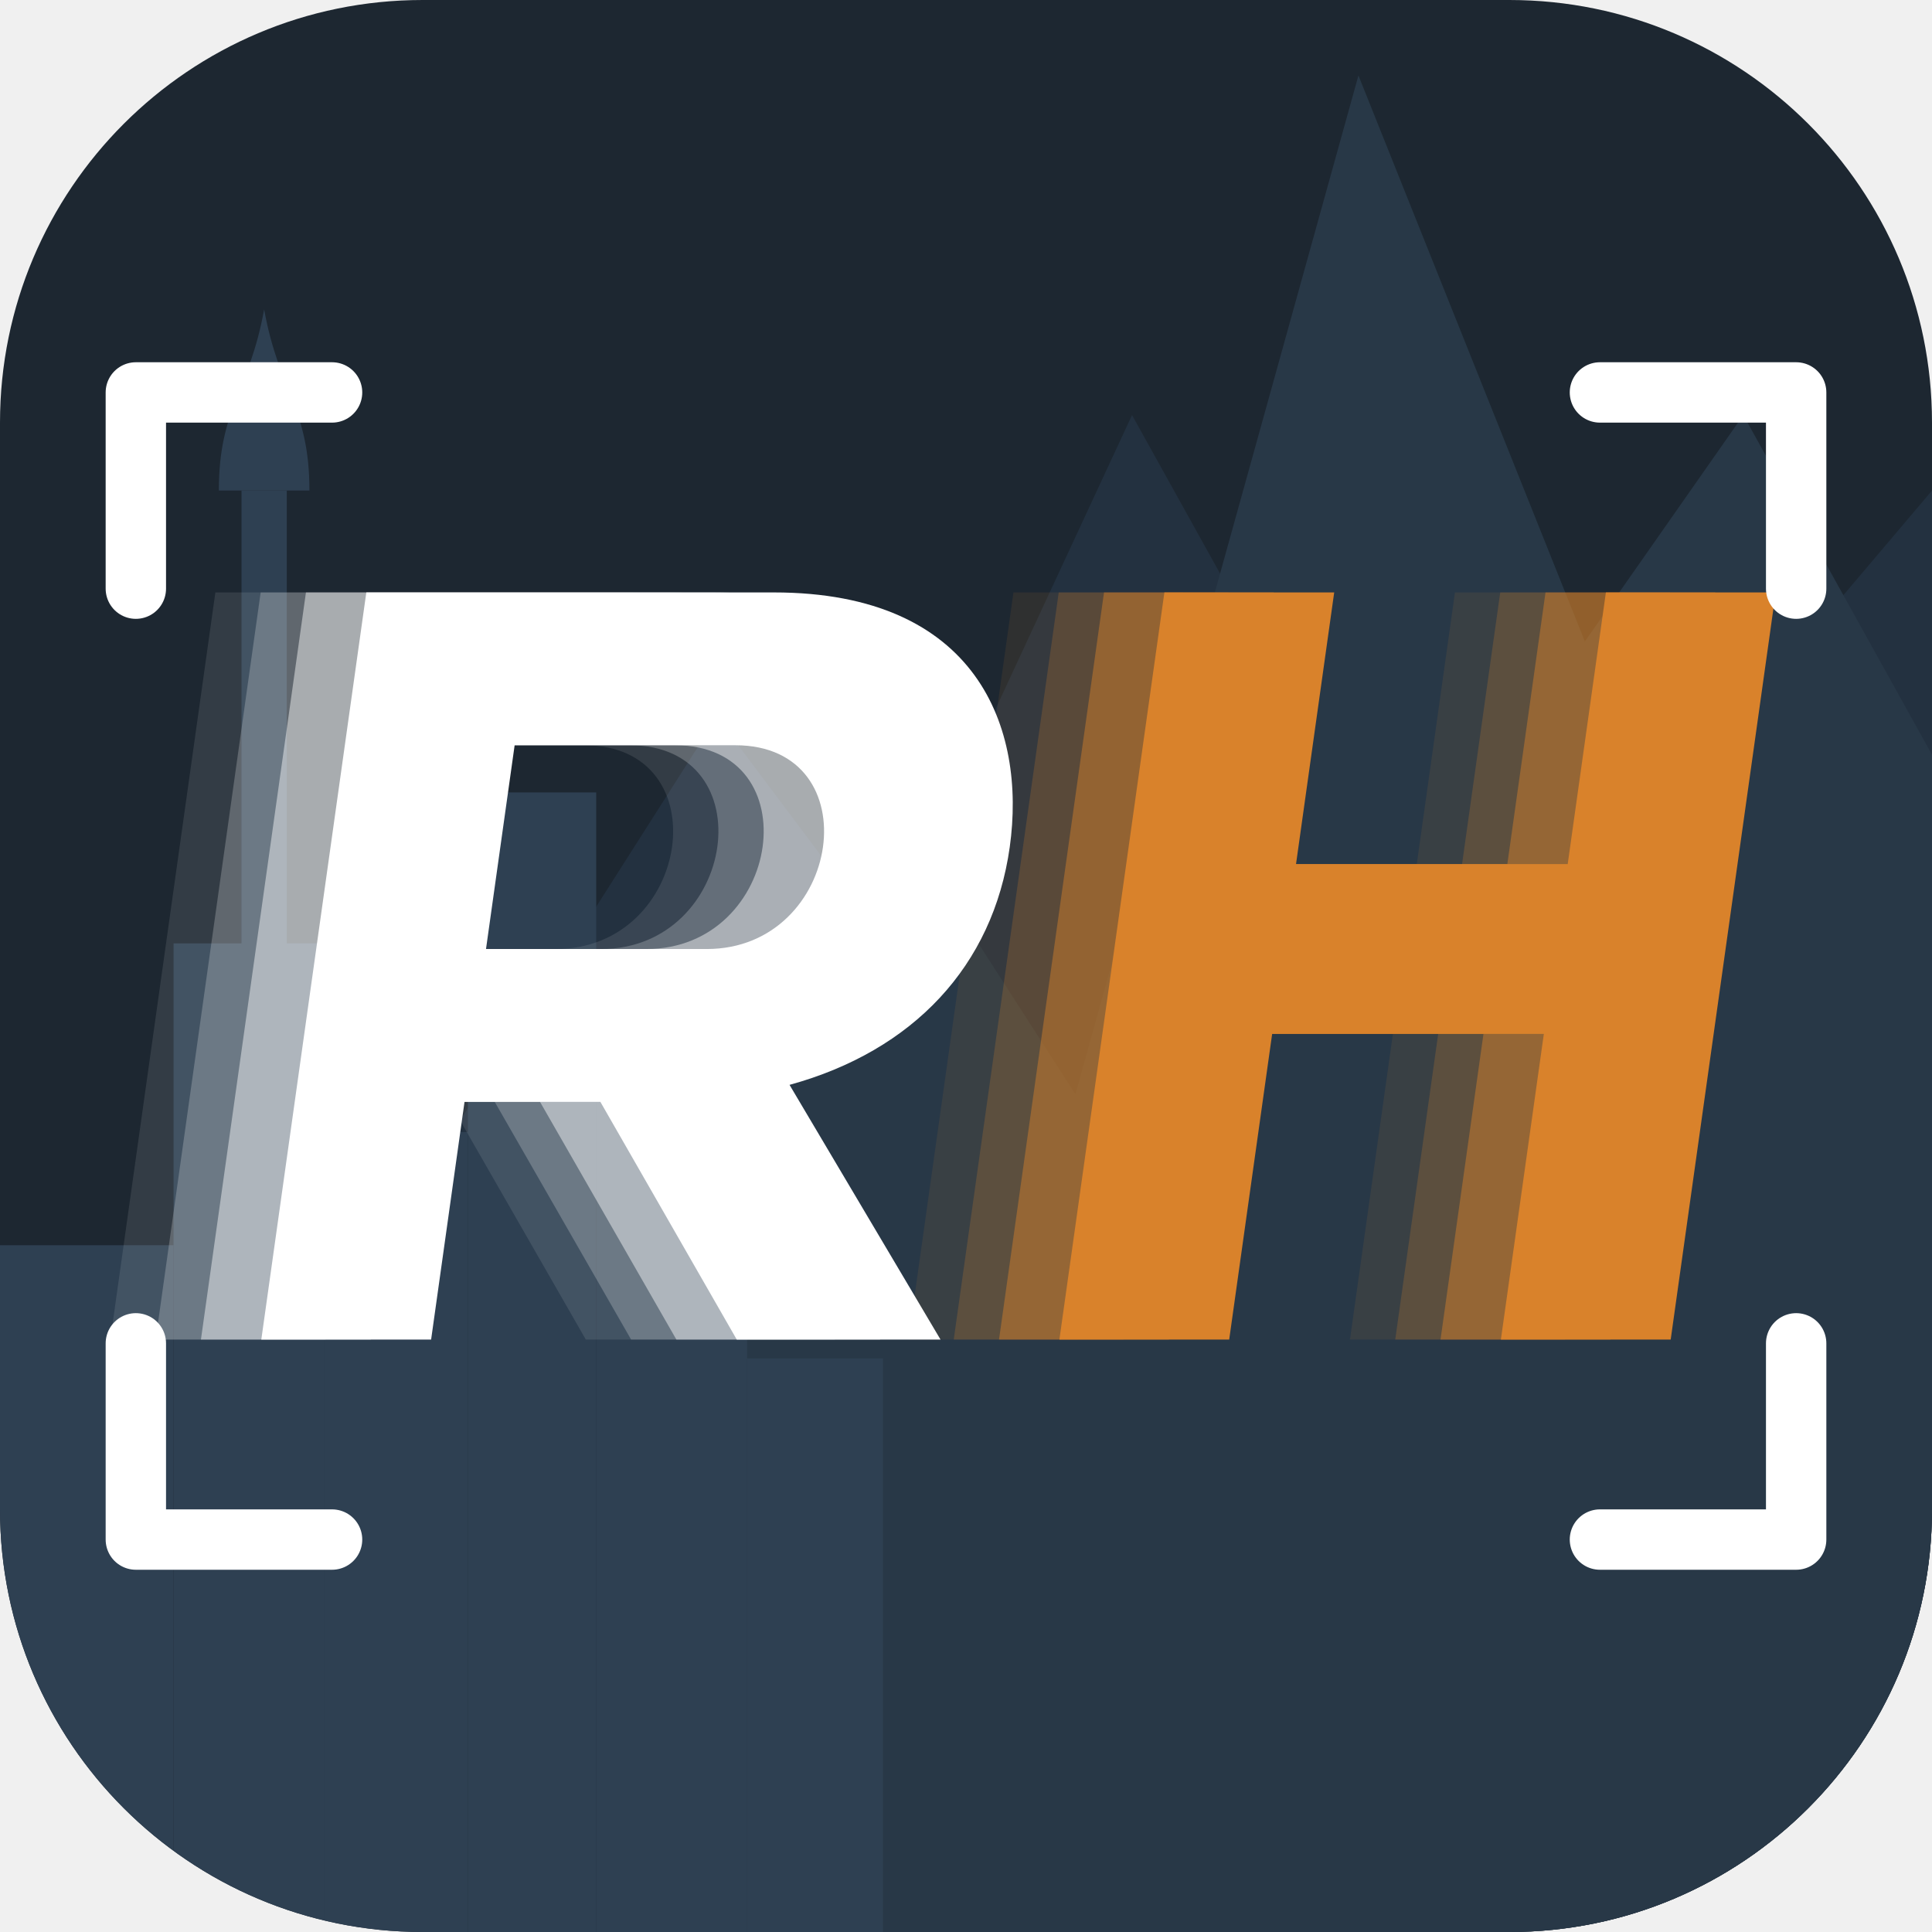
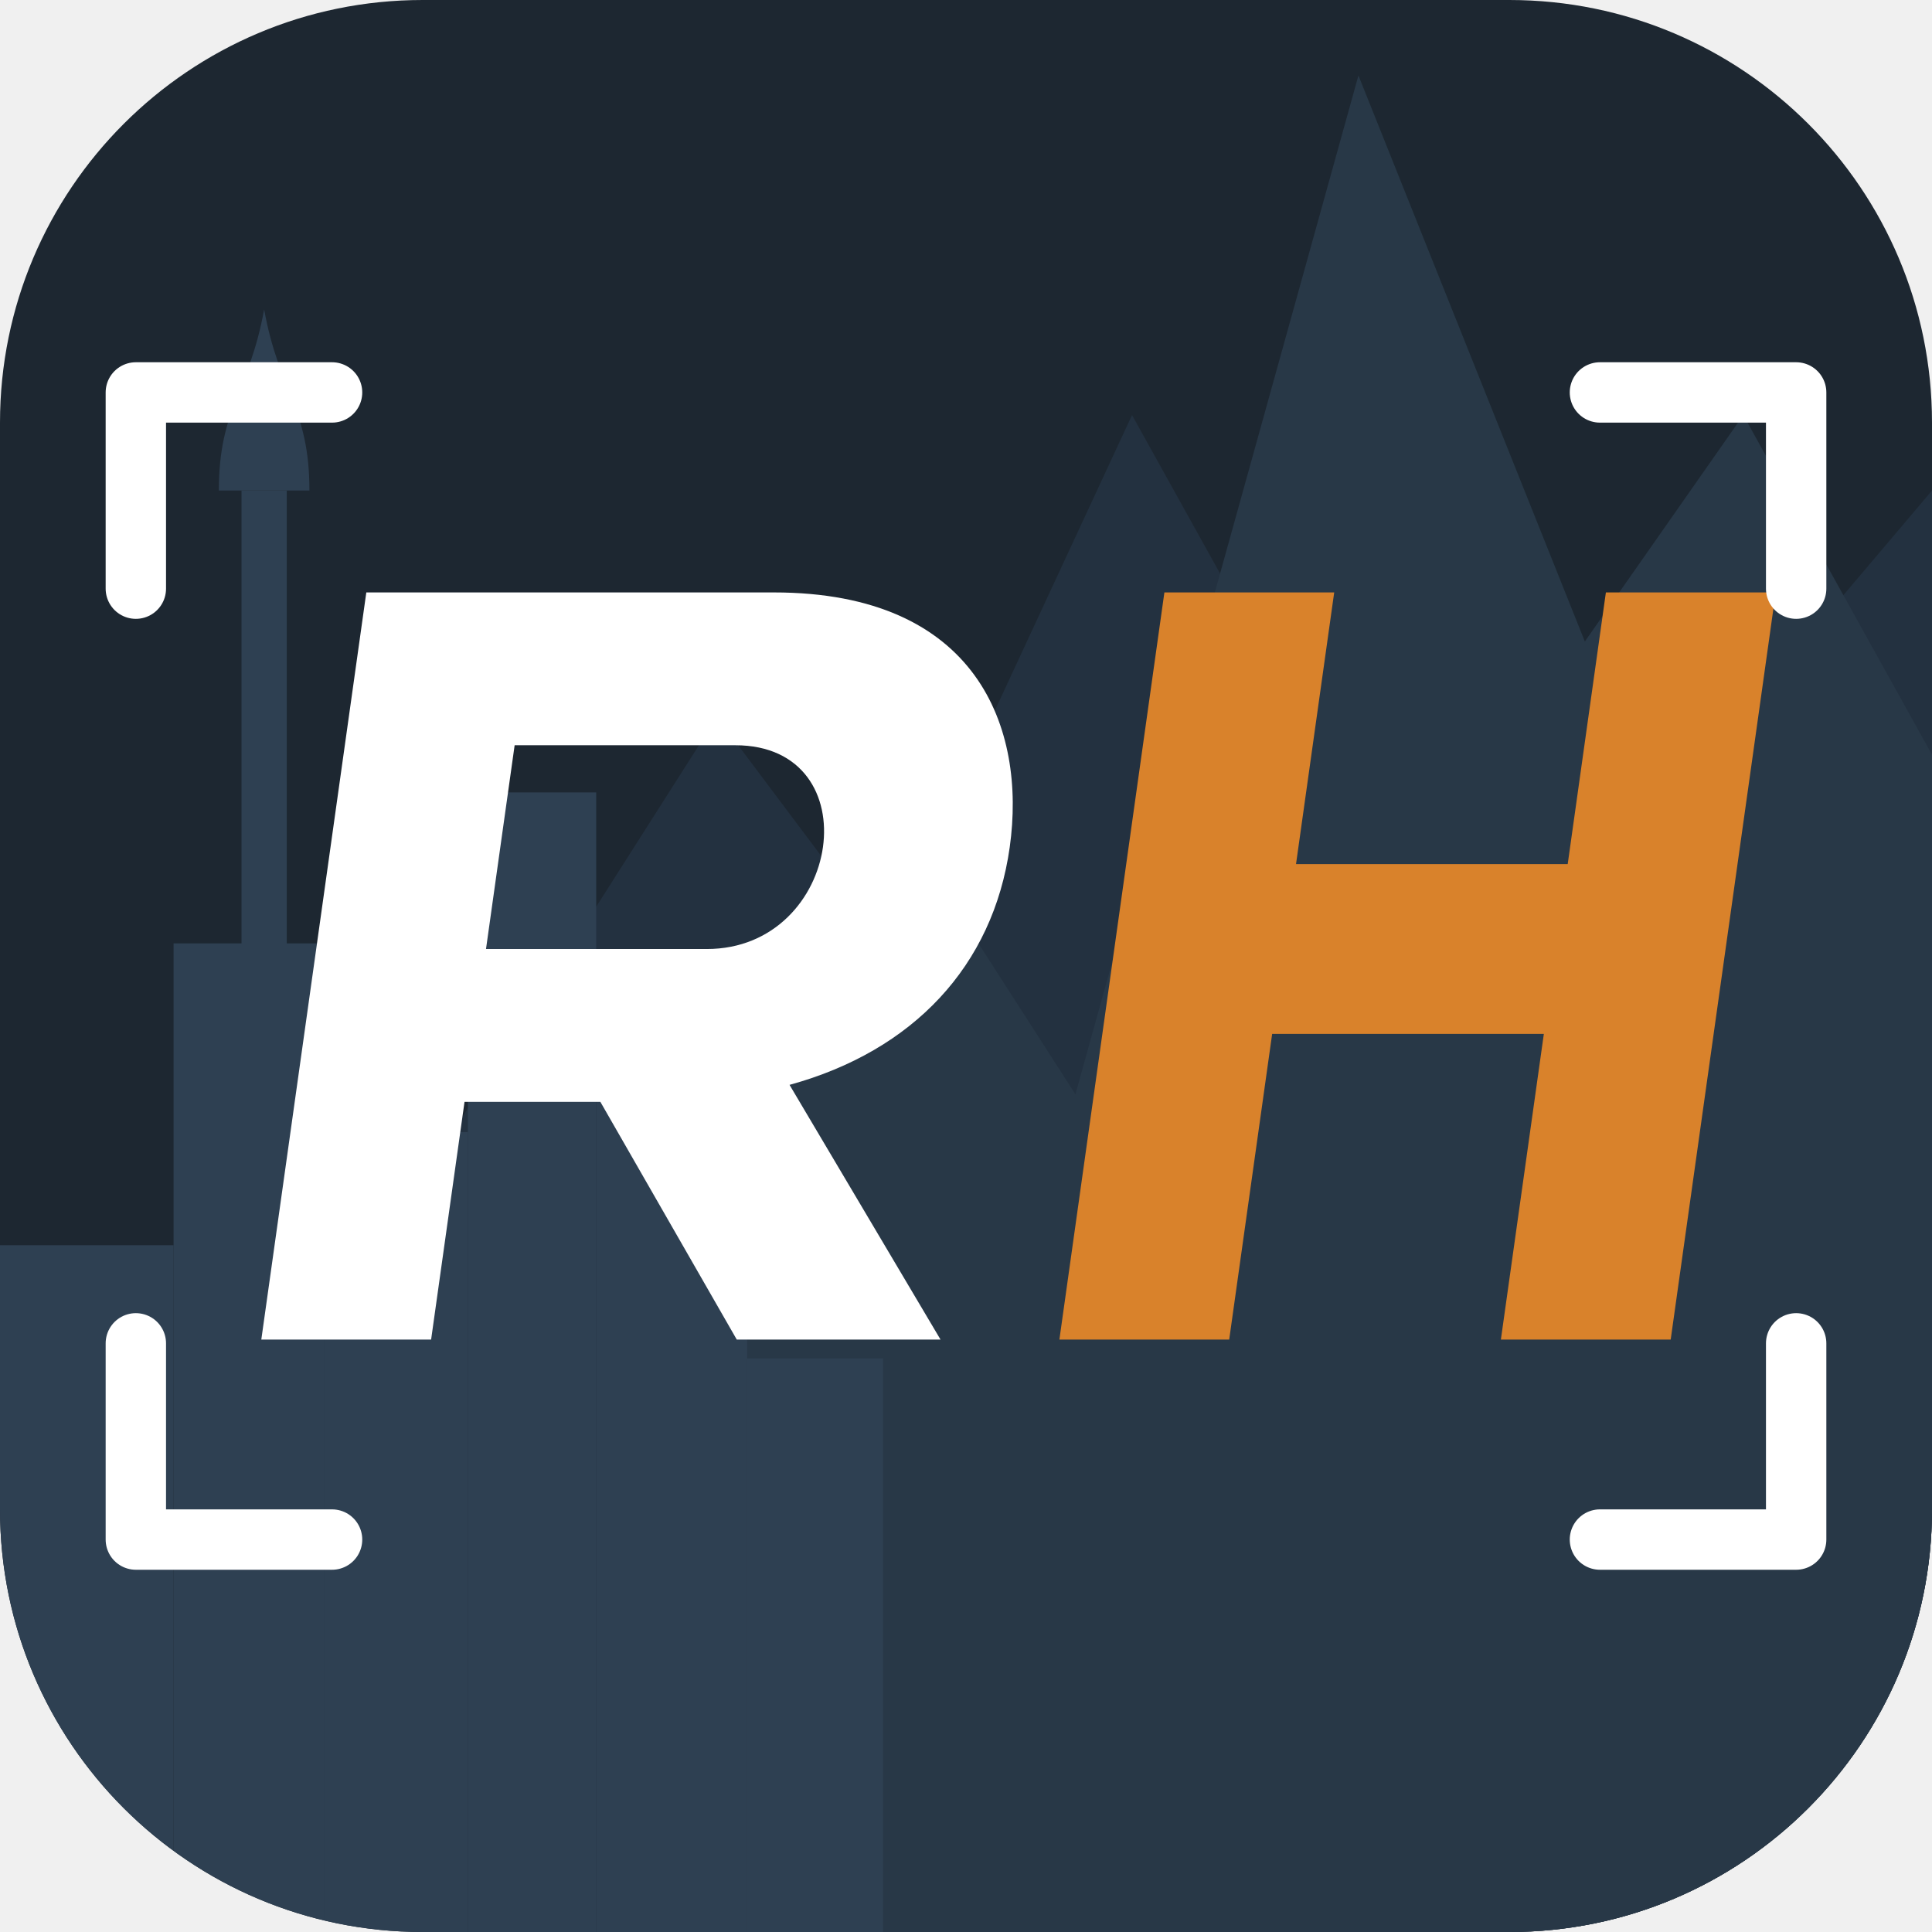
<svg xmlns="http://www.w3.org/2000/svg" viewBox="0 0 512 512">
  <defs>
    <clipPath id="cl">
      <rect width="512" height="512" rx="112" />
    </clipPath>
    <g id="rh" transform="translate(69.25 355) skewX(-8) scale(4.5) translate(0 -44)">
      <path fill="#fff" fill-rule="evenodd" d="M0 0H24C36 0 40 8 40 15C40 22 36 27 29 29L40 44H28L18 30H10V44H0Z M10 9V21H23C27 21 29 18 29 15C29 12 27 9 23 9Z" />
      <path fill="#D9822B" transform="translate(47 0)" d="M0 0H10V16H26V0H36V44H26V26H10V44H0Z" />
    </g>
  </defs>
  <rect width="512" height="512" rx="112" fill="#1D2731" />
  <g clip-path="url(#cl)">
    <path fill="#233140" d="M120 512V300L190 190L235 250L300 110L350 200L395 140L440 215L512 130V512Z" />
    <path fill="#283847" d="M170 512V360L240 220L285 290L360 20L420 170L462 110L512 200V512Z" />
    <g fill="#2E4052">
      <rect x="0" y="330" width="46" height="200" />
      <rect x="46" y="250" width="40" height="280" />
      <rect x="86" y="300" width="38" height="230" />
      <rect x="124" y="210" width="34" height="320" />
      <rect x="158" y="290" width="40" height="240" />
      <rect x="198" y="360" width="36" height="170" />
      <rect x="64" y="130" width="12" height="130" />
      <path d="M58 130C58 108 66 104 70 82C74 104 82 108 82 130Z" />
    </g>
  </g>
-   <use href="#rh" transform="translate(-40 0)" opacity=".1" />
-   <use href="#rh" transform="translate(-28 0)" opacity=".22" />
-   <use href="#rh" transform="translate(-16 0)" opacity=".45" />
  <use href="#rh" />
  <path fill="none" stroke="#fff" stroke-width="16" stroke-linecap="round" stroke-linejoin="round" d="M36 156V104H88M424 104H476V156M36 356V408H88M424 408H476V356" />
</svg>
